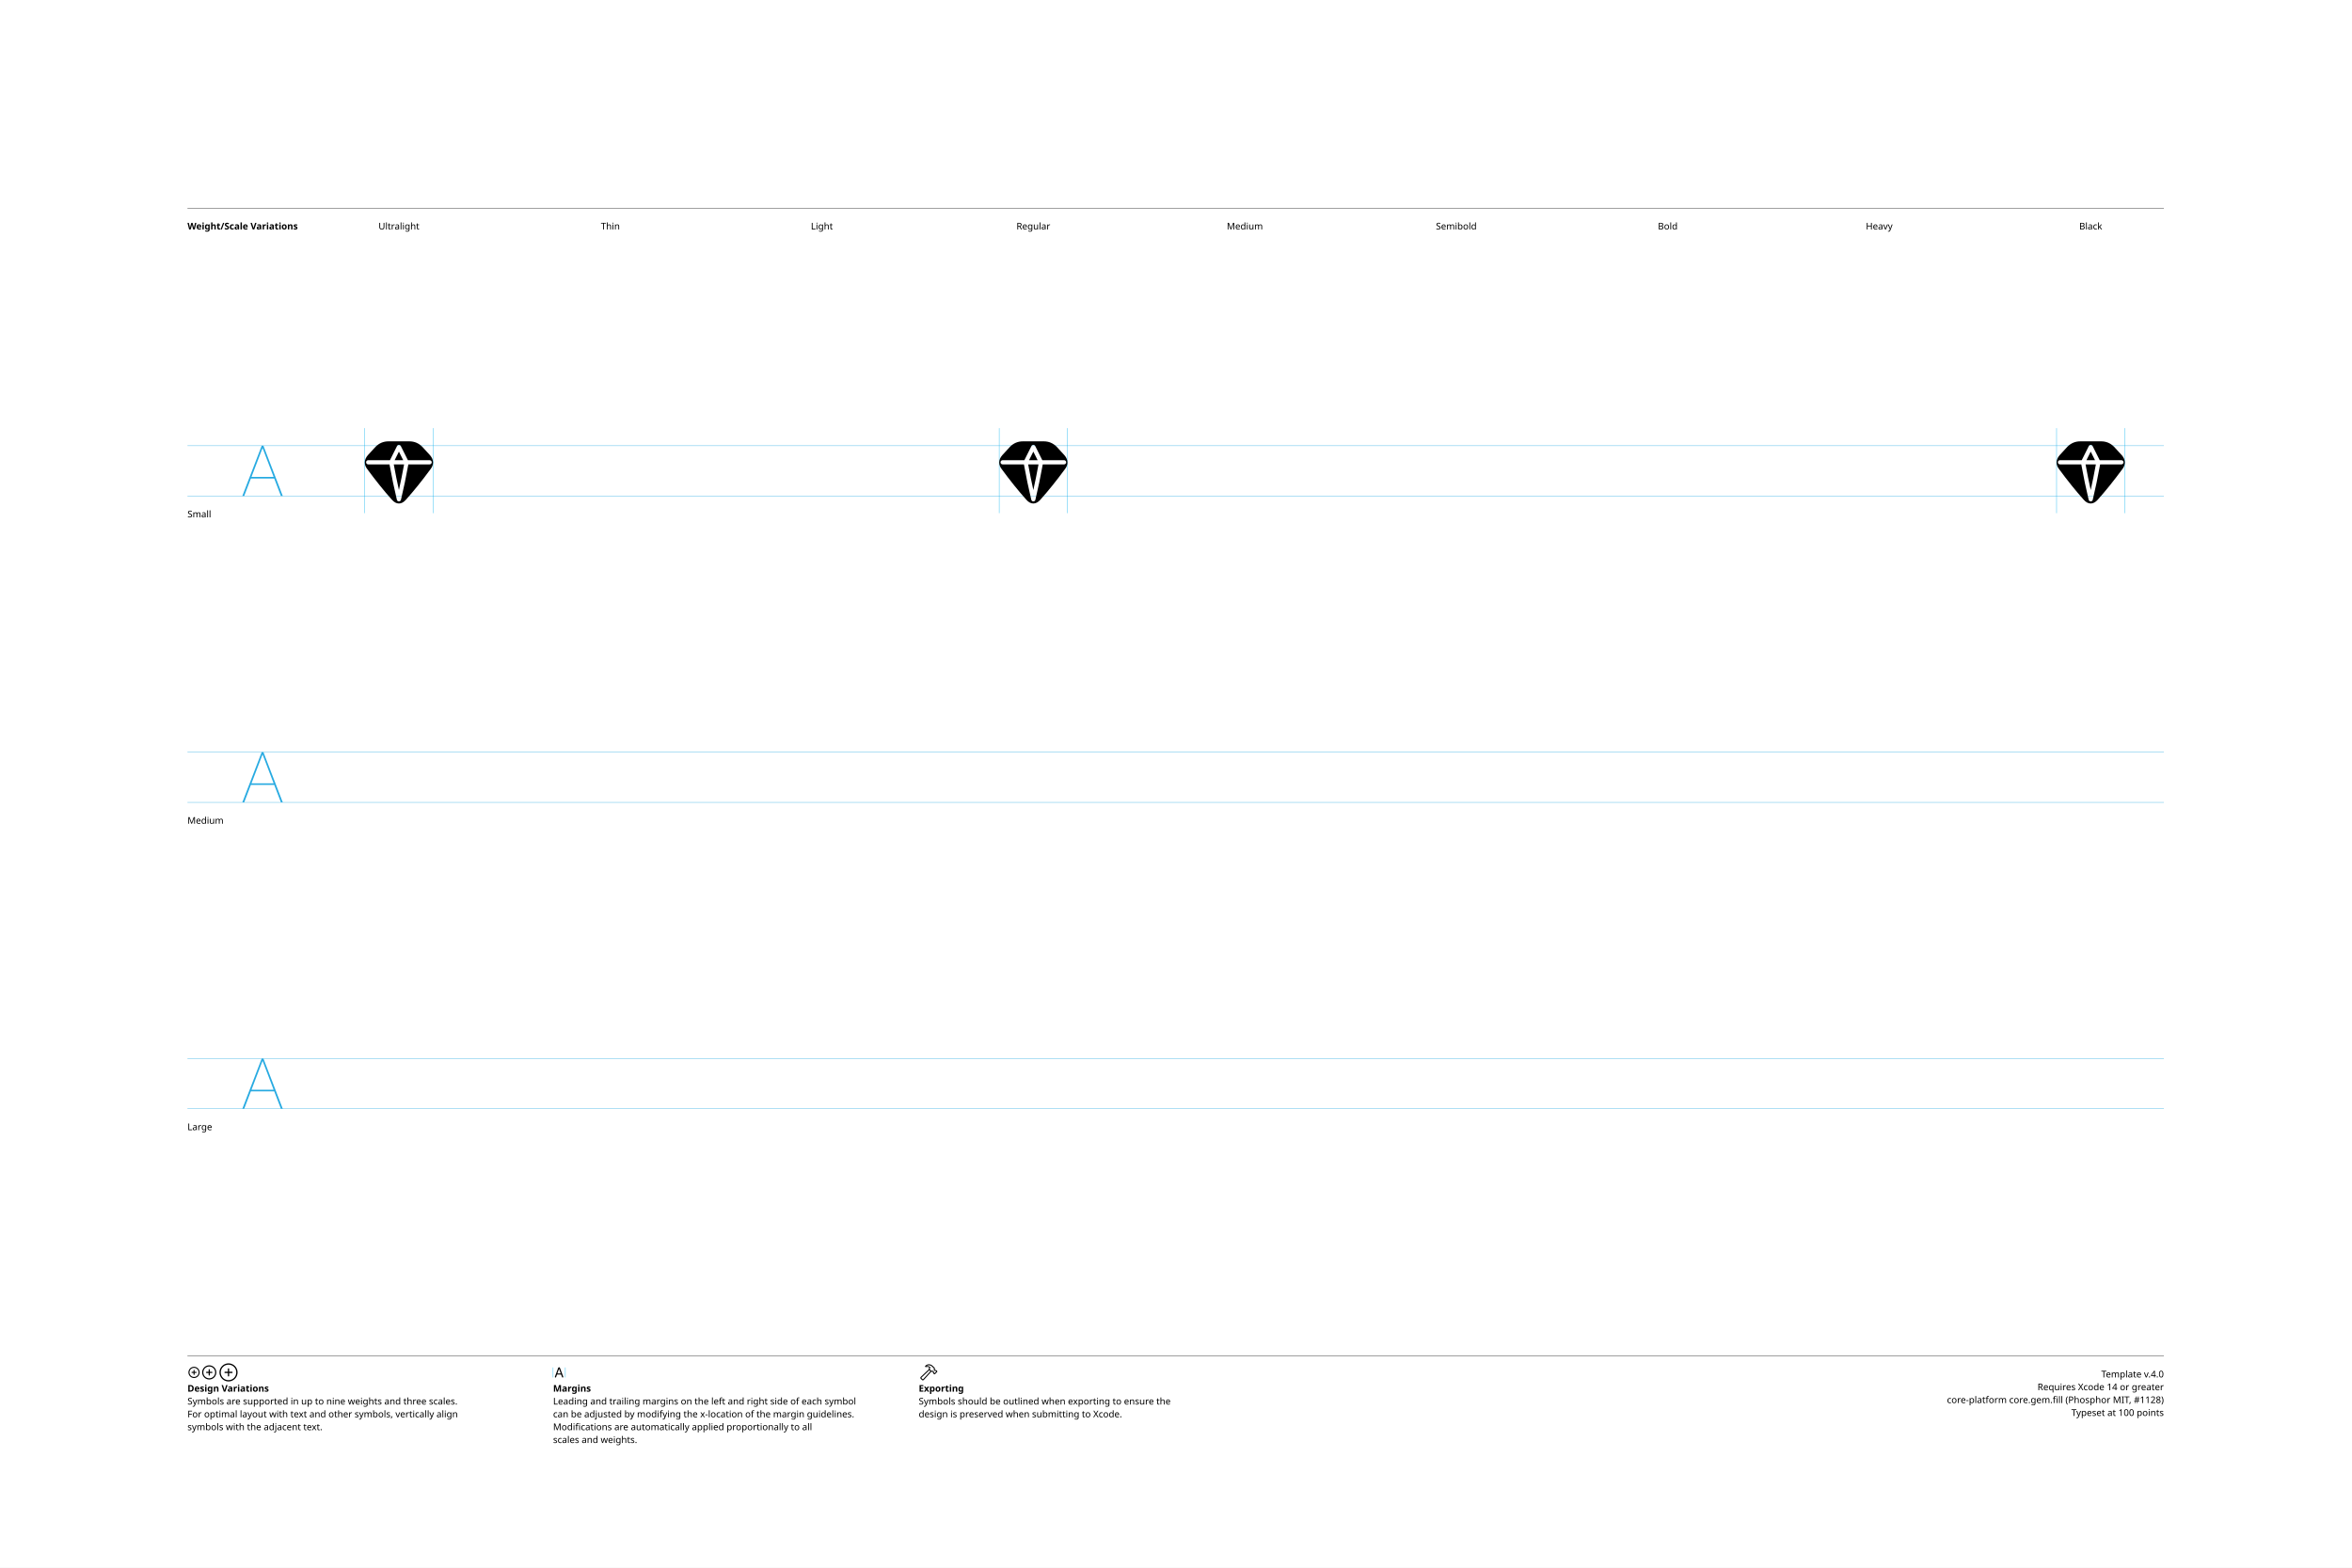
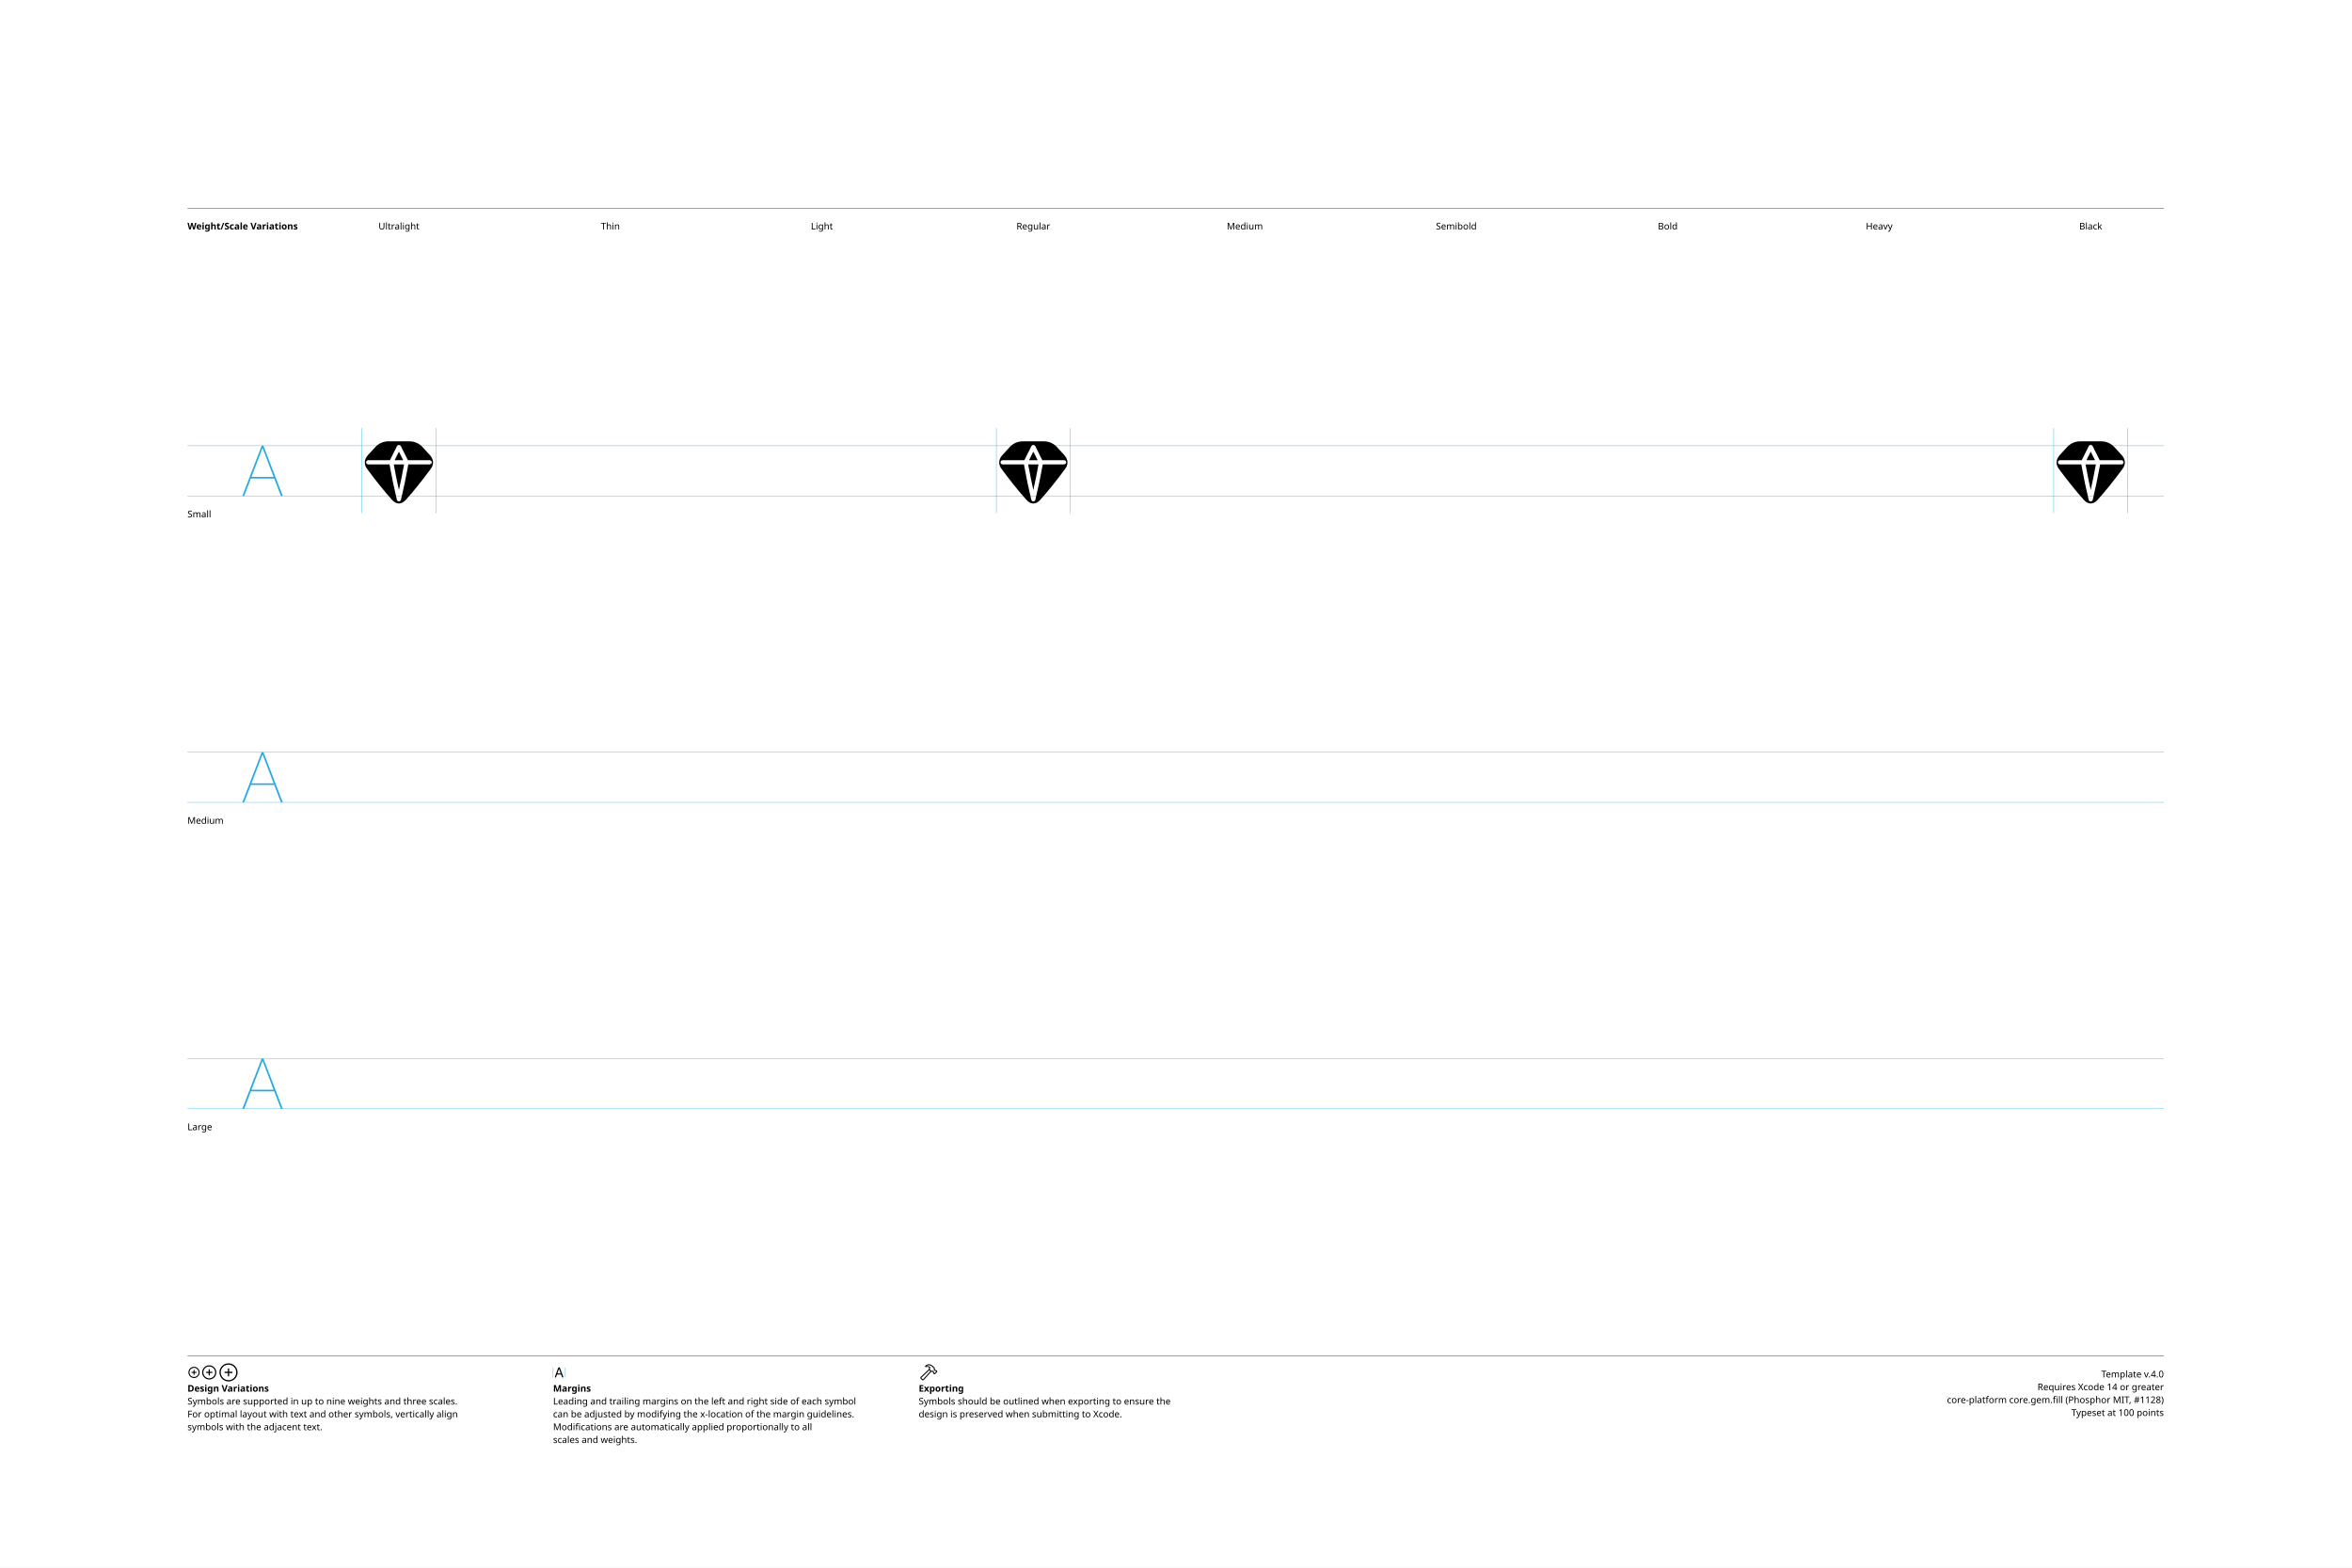
<svg xmlns="http://www.w3.org/2000/svg" version="1.1" width="3300" height="2200">
  <style>.monochrome-0 {fill:#000000}
.multicolor-0:tintColor {fill:#007AFF}
.hierarchical-0:primary {fill:#212121}
.SFSymbolsPreview000000 {fill:#000000;opacity:1.0}
</style>
  <g id="Notes">
    <rect height="2200" id="artboard" style="fill:white;opacity:1" width="3300" x="0" y="0" />
    <line style="fill:none;stroke:black;opacity:1;stroke-width:0.5;" x1="263" x2="3036" y1="292" y2="292" />
    <text style="stroke:none;fill:black;font-family:sans-serif;font-size:13;font-weight:bold;" transform="matrix(1 0 0 1 263 322)">Weight/Scale Variations</text>
    <text style="stroke:none;fill:black;font-family:sans-serif;font-size:13;text-anchor:middle;" transform="matrix(1 0 0 1 559.711 322)">Ultralight</text>
    <text style="stroke:none;fill:black;font-family:sans-serif;font-size:13;text-anchor:middle;" transform="matrix(1 0 0 1 856.422 322)">Thin</text>
    <text style="stroke:none;fill:black;font-family:sans-serif;font-size:13;text-anchor:middle;" transform="matrix(1 0 0 1 1153.13 322)">Light</text>
    <text style="stroke:none;fill:black;font-family:sans-serif;font-size:13;text-anchor:middle;" transform="matrix(1 0 0 1 1449.84 322)">Regular</text>
    <text style="stroke:none;fill:black;font-family:sans-serif;font-size:13;text-anchor:middle;" transform="matrix(1 0 0 1 1746.56 322)">Medium</text>
    <text style="stroke:none;fill:black;font-family:sans-serif;font-size:13;text-anchor:middle;" transform="matrix(1 0 0 1 2043.27 322)">Semibold</text>
    <text style="stroke:none;fill:black;font-family:sans-serif;font-size:13;text-anchor:middle;" transform="matrix(1 0 0 1 2339.98 322)">Bold</text>
    <text style="stroke:none;fill:black;font-family:sans-serif;font-size:13;text-anchor:middle;" transform="matrix(1 0 0 1 2636.69 322)">Heavy</text>
    <text style="stroke:none;fill:black;font-family:sans-serif;font-size:13;text-anchor:middle;" transform="matrix(1 0 0 1 2933.4 322)">Black</text>
    <line style="fill:none;stroke:black;opacity:1;stroke-width:0.5;" x1="263" x2="3036" y1="1903" y2="1903" />
    <g transform="matrix(1 0 0 1 263 1933)">
      <path d="M9.248 0.83C13.555 0.83 17.139-2.744 17.139-7.051C17.139-11.357 13.545-14.932 9.238-14.932C4.941-14.932 1.367-11.357 1.367-7.051C1.367-2.744 4.951 0.83 9.248 0.83ZM9.248-0.654C5.703-0.654 2.871-3.496 2.871-7.051C2.871-10.605 5.693-13.447 9.238-13.447C12.793-13.447 15.645-10.605 15.645-7.051C15.645-3.496 12.803-0.654 9.248-0.654ZM5.654-7.051C5.654-6.621 5.957-6.328 6.406-6.328L8.506-6.328L8.506-4.209C8.506-3.77 8.799-3.467 9.229-3.467C9.678-3.467 9.971-3.77 9.971-4.209L9.971-6.328L12.09-6.328C12.529-6.328 12.832-6.621 12.832-7.051C12.832-7.49 12.529-7.793 12.09-7.793L9.971-7.793L9.971-9.902C9.971-10.352 9.678-10.654 9.229-10.654C8.799-10.654 8.506-10.352 8.506-9.902L8.506-7.793L6.406-7.793C5.957-7.793 5.654-7.49 5.654-7.051Z" />
    </g>
    <g transform="matrix(1 0 0 1 281.867 1933)">
      <path d="M11.709 2.91C17.158 2.91 21.67-1.611 21.67-7.051C21.67-12.5 17.148-17.012 11.699-17.012C6.26-17.012 1.748-12.5 1.748-7.051C1.748-1.611 6.27 2.91 11.709 2.91ZM11.709 1.25C7.1 1.25 3.418-2.441 3.418-7.051C3.418-11.66 7.09-15.352 11.699-15.352C16.309-15.352 20.01-11.66 20.01-7.051C20.01-2.441 16.318 1.25 11.709 1.25ZM7.178-7.051C7.178-6.572 7.51-6.25 8.008-6.25L10.879-6.25L10.879-3.369C10.879-2.881 11.211-2.539 11.69-2.539C12.178-2.539 12.52-2.871 12.52-3.369L12.52-6.25L15.4-6.25C15.889-6.25 16.23-6.572 16.23-7.051C16.23-7.539 15.889-7.881 15.4-7.881L12.52-7.881L12.52-10.752C12.52-11.25 12.178-11.592 11.69-11.592C11.211-11.592 10.879-11.25 10.879-10.752L10.879-7.881L8.008-7.881C7.51-7.881 7.178-7.539 7.178-7.051Z" />
    </g>
    <g transform="matrix(1 0 0 1 305.646 1933)">
      <path d="M14.971 5.664C21.934 5.664 27.695-0.098 27.695-7.051C27.695-14.014 21.924-19.775 14.961-19.775C8.008-19.775 2.256-14.014 2.256-7.051C2.256-0.098 8.018 5.664 14.971 5.664ZM14.971 3.848C8.936 3.848 4.082-1.016 4.082-7.051C4.082-13.096 8.926-17.949 14.961-17.949C21.006-17.949 25.869-13.096 25.869-7.051C25.869-1.016 21.016 3.848 14.971 3.848ZM9.199-7.051C9.199-6.533 9.57-6.172 10.117-6.172L14.062-6.172L14.062-2.217C14.062-1.68 14.434-1.299 14.951-1.299C15.488-1.299 15.859-1.67 15.859-2.217L15.859-6.172L19.814-6.172C20.352-6.172 20.732-6.533 20.732-7.051C20.732-7.598 20.361-7.969 19.814-7.969L15.859-7.969L15.859-11.914C15.859-12.461 15.488-12.842 14.951-12.842C14.434-12.842 14.062-12.461 14.062-11.914L14.062-7.969L10.117-7.969C9.57-7.969 9.199-7.598 9.199-7.051Z" />
    </g>
    <text style="stroke:none;fill:black;font-family:sans-serif;font-size:13;font-weight:bold;" transform="matrix(1 0 0 1 263 1953)">Design Variations</text>
    <text style="stroke:none;fill:black;font-family:sans-serif;font-size:13;" transform="matrix(1 0 0 1 263 1971)">Symbols are supported in up to nine weights and three scales.</text>
    <text style="stroke:none;fill:black;font-family:sans-serif;font-size:13;" transform="matrix(1 0 0 1 263 1989)">For optimal layout with text and other symbols, vertically align</text>
    <text style="stroke:none;fill:black;font-family:sans-serif;font-size:13;" transform="matrix(1 0 0 1 263 2007)">symbols with the adjacent text.</text>
    <line style="fill:none;stroke:#00AEEF;stroke-width:0.5;opacity:1.0;" x1="776" x2="776" y1="1919" y2="1933" />
    <g transform="matrix(1 0 0 1 776 1933)">
      <path d="M3.311 0.156C3.828 0.156 4.082-0.039 4.268-0.586L5.527-4.033L11.289-4.033L12.549-0.586C12.734-0.039 12.988 0.156 13.496 0.156C14.014 0.156 14.346-0.156 14.346-0.645C14.346-0.811 14.316-0.967 14.238-1.172L9.658-13.369C9.434-13.965 9.033-14.268 8.408-14.268C7.803-14.268 7.393-13.975 7.178-13.379L2.598-1.162C2.52-0.957 2.49-0.801 2.49-0.635C2.49-0.146 2.803 0.156 3.311 0.156ZM6.006-5.518L8.379-12.09L8.428-12.09L10.801-5.518Z" />
    </g>
    <line style="fill:none;stroke:#00AEEF;stroke-width:0.5;opacity:1.0;" x1="793.197" x2="793.197" y1="1919" y2="1933" />
    <text style="stroke:none;fill:black;font-family:sans-serif;font-size:13;font-weight:bold;" transform="matrix(1 0 0 1 776 1953)">Margins</text>
    <text style="stroke:none;fill:black;font-family:sans-serif;font-size:13;" transform="matrix(1 0 0 1 776 1971)">Leading and trailing margins on the left and right side of each symbol</text>
    <text style="stroke:none;fill:black;font-family:sans-serif;font-size:13;" transform="matrix(1 0 0 1 776 1989)">can be adjusted by modifying the x-location of the margin guidelines.</text>
    <text style="stroke:none;fill:black;font-family:sans-serif;font-size:13;" transform="matrix(1 0 0 1 776 2007)">Modifications are automatically applied proportionally to all</text>
    <text style="stroke:none;fill:black;font-family:sans-serif;font-size:13;" transform="matrix(1 0 0 1 776 2025)">scales and weights.</text>
    <g transform="matrix(1 0 0 1 1289 1933)">
      <path d="M2.842 1.865L4.541 3.574C5.4 4.443 6.387 4.385 7.314 3.359L18.008-8.428L17.041-9.404L6.426 2.275C6.074 2.676 5.742 2.773 5.273 2.305L4.102 1.143C3.633 0.684 3.74 0.342 4.141-0.02L15.615-10.82L14.639-11.787L3.047-0.898C2.061 0.02 1.982 0.996 2.842 1.865ZM9.258-16.328C8.838-15.918 8.809-15.342 9.043-14.951C9.277-14.59 9.736-14.355 10.381-14.521C11.846-14.863 13.369-14.922 14.795-13.984L14.209-12.529C13.867-11.699 14.043-11.113 14.58-10.566L16.875-8.252C17.363-7.764 17.773-7.744 18.34-7.842L19.404-8.037L20.068-7.363L20.029-6.807C19.99-6.309 20.117-5.928 20.605-5.449L21.367-4.707C21.846-4.229 22.461-4.199 22.93-4.668L25.84-7.588C26.309-8.057 26.289-8.652 25.811-9.131L25.039-9.893C24.561-10.371 24.189-10.527 23.711-10.488L23.135-10.44L22.49-11.074L22.734-12.197C22.861-12.764 22.705-13.203 22.119-13.789L19.922-15.977C16.582-19.297 12.148-19.219 9.258-16.328ZM10.752-15.957C13.184-17.734 16.475-17.432 18.701-15.205L21.133-12.793C21.367-12.559 21.406-12.373 21.338-12.031L21.016-10.547L22.52-9.062L23.506-9.121C23.76-9.131 23.838-9.111 24.033-8.916L24.609-8.34L22.168-5.898L21.592-6.475C21.396-6.67 21.367-6.748 21.377-7.012L21.445-7.988L19.951-9.473L18.428-9.219C18.105-9.15 17.959-9.18 17.715-9.414L15.713-11.416C15.459-11.65 15.43-11.816 15.586-12.188L16.465-14.277C14.902-15.732 12.871-16.357 10.84-15.762C10.684-15.723 10.625-15.85 10.752-15.957Z" />
    </g>
    <text style="stroke:none;fill:black;font-family:sans-serif;font-size:13;font-weight:bold;" transform="matrix(1 0 0 1 1289 1953)">Exporting</text>
    <text style="stroke:none;fill:black;font-family:sans-serif;font-size:13;" transform="matrix(1 0 0 1 1289 1971)">Symbols should be outlined when exporting to ensure the</text>
    <text style="stroke:none;fill:black;font-family:sans-serif;font-size:13;" transform="matrix(1 0 0 1 1289 1989)">design is preserved when submitting to Xcode.</text>
    <text id="template-version" style="stroke:none;fill:black;font-family:sans-serif;font-size:13;text-anchor:end;" transform="matrix(1 0 0 1 3036 1933)">Template v.4.0</text>
    <text style="stroke:none;fill:black;font-family:sans-serif;font-size:13;text-anchor:end;" transform="matrix(1 0 0 1 3036 1951)">Requires Xcode 14 or greater</text>
    <text id="descriptive-name" style="stroke:none;fill:black;font-family:sans-serif;font-size:13;text-anchor:end;" transform="matrix(1 0 0 1 3036 1969)">core-platform core.gem.fill (Phosphor MIT, #1128)</text>
    <text style="stroke:none;fill:black;font-family:sans-serif;font-size:13;text-anchor:end;" transform="matrix(1 0 0 1 3036 1987)">Typeset at 100 points</text>
    <text style="stroke:none;fill:black;font-family:sans-serif;font-size:13;" transform="matrix(1 0 0 1 263 726)">Small</text>
    <text style="stroke:none;fill:black;font-family:sans-serif;font-size:13;" transform="matrix(1 0 0 1 263 1156)">Medium</text>
    <text style="stroke:none;fill:black;font-family:sans-serif;font-size:13;" transform="matrix(1 0 0 1 263 1586)">Large</text>
  </g>
  <g id="Guides">
    <g id="H-reference" style="fill:#27AAE1;stroke:none;" transform="matrix(1 0 0 1 339 696)">
      <path d="M0.994 0L3.638 0L29.328-67.132L30.03-67.132L30.03-70.459L28.123-70.459ZM11.688-24.48L46.981-24.48L46.231-26.729L12.438-26.729ZM55.12 0L57.764 0L30.638-70.459L29.433-70.459L29.433-67.132Z" />
    </g>
    <line id="Baseline-S" style="fill:none;stroke:#27AAE1;opacity:1;stroke-width:0.5;" x1="263" x2="3036" y1="696" y2="696" />
    <line id="Capline-S" style="fill:none;stroke:#27AAE1;opacity:1;stroke-width:0.5;" x1="263" x2="3036" y1="625.541" y2="625.541" />
    <g id="H-reference" style="fill:#27AAE1;stroke:none;" transform="matrix(1 0 0 1 339 1126)">
      <path d="M0.994 0L3.638 0L29.328-67.132L30.03-67.132L30.03-70.459L28.123-70.459ZM11.688-24.48L46.981-24.48L46.231-26.729L12.438-26.729ZM55.12 0L57.764 0L30.638-70.459L29.433-70.459L29.433-67.132Z" />
    </g>
    <line id="Baseline-M" style="fill:none;stroke:#27AAE1;opacity:1;stroke-width:0.5;" x1="263" x2="3036" y1="1126" y2="1126" />
    <line id="Capline-M" style="fill:none;stroke:#27AAE1;opacity:1;stroke-width:0.5;" x1="263" x2="3036" y1="1055.54" y2="1055.54" />
    <g id="H-reference" style="fill:#27AAE1;stroke:none;" transform="matrix(1 0 0 1 339 1556)">
      <path d="M0.994 0L3.638 0L29.328-67.132L30.03-67.132L30.03-70.459L28.123-70.459ZM11.688-24.48L46.981-24.48L46.231-26.729L12.438-26.729ZM55.12 0L57.764 0L30.638-70.459L29.433-70.459L29.433-67.132Z" />
    </g>
    <line id="Baseline-L" style="fill:none;stroke:#27AAE1;opacity:1;stroke-width:0.5;" x1="263" x2="3036" y1="1556" y2="1556" />
    <line id="Capline-L" style="fill:none;stroke:#27AAE1;opacity:1;stroke-width:0.5;" x1="263" x2="3036" y1="1485.54" y2="1485.54" />
-     <line id="left-margin-Ultralight-S" style="fill:none;stroke:#00AEEF;stroke-width:0.5;opacity:1.0;" x1="511.808" x2="511.808" y1="600.785" y2="720.121" />
-     <line id="right-margin-Ultralight-S" style="fill:none;stroke:#00AEEF;stroke-width:0.5;opacity:1.0;" x1="607.614" x2="607.614" y1="600.785" y2="720.121" />
-     <line id="left-margin-Regular-S" style="fill:none;stroke:#00AEEF;stroke-width:0.5;opacity:1.0;" x1="1401.937" x2="1401.937" y1="600.785" y2="720.121" />
-     <line id="right-margin-Regular-S" style="fill:none;stroke:#00AEEF;stroke-width:0.5;opacity:1.0;" x1="1497.743" x2="1497.743" y1="600.785" y2="720.121" />
-     <line id="left-margin-Black-S" style="fill:none;stroke:#00AEEF;stroke-width:0.5;opacity:1.0;" x1="2885.497" x2="2885.497" y1="600.785" y2="720.121" />
-     <line id="right-margin-Black-S" style="fill:none;stroke:#00AEEF;stroke-width:0.5;opacity:1.0;" x1="2981.303" x2="2981.303" y1="600.785" y2="720.121" />
+     <line id="left-margin-Ultralight-S" style="fill:none;stroke:#00AEEF;stroke-width:0.5;opacity:1.0;" x1="507.808" x2="507.808" y1="600.785" y2="720.121" />
+     <line id="right-margin-Ultralight-S" style="fill:none;stroke:#00AEEF;stroke-width:0.5;opacity:1.0;" x1="611.614" x2="611.614" y1="600.785" y2="720.121" />
+     <line id="left-margin-Regular-S" style="fill:none;stroke:#00AEEF;stroke-width:0.5;opacity:1.0;" x1="1397.937" x2="1397.937" y1="600.785" y2="720.121" />
+     <line id="right-margin-Regular-S" style="fill:none;stroke:#00AEEF;stroke-width:0.5;opacity:1.0;" x1="1501.743" x2="1501.743" y1="600.785" y2="720.121" />
+     <line id="left-margin-Black-S" style="fill:none;stroke:#00AEEF;stroke-width:0.5;opacity:1.0;" x1="2881.497" x2="2881.497" y1="600.785" y2="720.121" />
+     <line id="right-margin-Black-S" style="fill:none;stroke:#00AEEF;stroke-width:0.5;opacity:1.0;" x1="2985.303" x2="2985.303" y1="600.785" y2="720.121" />
  </g>
  <g id="Symbols">
    <g id="Ultralight-S" transform="matrix(1 0 0 1 511.808 696)">
      <path class="monochrome-0 multicolor-0:tintColor hierarchical-0:primary SFSymbolsPreview000000" d="M80.565 -69.123C80.605 -69.083 80.644 -69.042 80.682 -69L91.462 -57.24L91.535 -57.159C97.006 -50.846 97.239 -43.838 92.124 -37.443L92.222 -37.571C80.39 -21.467 68.879 -7.159 57.713 5.32C51.578 12.331 44.228 12.331 38.121 5.352C26.927 -7.159 15.415 -21.467 3.584 -37.571L3.682 -37.443C-1.434 -43.838 -1.201 -50.846 4.27 -57.159L4.343 -57.24L15.123 -69C15.161 -69.042 15.201 -69.083 15.241 -69.123C20.218 -74.101 26.277 -76.642 33.203 -76.642L62.603 -76.642C69.529 -76.642 75.587 -74.101 80.565 -69.123ZM45.273 -70.116L35.306 -50.182L4.783 -50.182C3.159 -50.182 1.843 -48.865 1.843 -47.242C1.843 -45.618 3.159 -44.302 4.783 -44.302L34.678 -44.302C37.827 -26.828 41.286 -10.275 45.044 5.385C45.765 8.39 50.04 8.39 50.761 5.385C54.52 -10.275 57.978 -26.828 61.127 -44.302L91.023 -44.302C92.646 -44.302 93.963 -45.618 93.963 -47.242C93.963 -48.865 92.646 -50.182 91.023 -50.182L60.5 -50.182L50.532 -70.116C49.449 -72.283 46.357 -72.283 45.273 -70.116ZM47.903 -8.335C45.331 -19.849 42.912 -31.826 40.658 -44.302L55.147 -44.302C52.893 -31.826 50.475 -19.849 47.903 -8.335ZM53.926 -50.182L41.88 -50.182L47.903 -62.227Z" />
    </g>
    <g id="Regular-S" transform="matrix(1 0 0 1 1401.937 696)">
      <path class="monochrome-0 multicolor-0:tintColor hierarchical-0:primary SFSymbolsPreview000000" d="M80.565 -69.123C80.605 -69.083 80.644 -69.042 80.682 -69L91.462 -57.24L91.535 -57.159C97.006 -50.846 97.239 -43.838 92.124 -37.443L92.222 -37.571C80.39 -21.467 68.879 -7.159 57.713 5.32C51.578 12.331 44.228 12.331 38.121 5.352C26.927 -7.159 15.415 -21.467 3.584 -37.571L3.682 -37.443C-1.434 -43.838 -1.201 -50.846 4.27 -57.159L4.343 -57.24L15.123 -69C15.161 -69.042 15.201 -69.083 15.241 -69.123C20.218 -74.101 26.277 -76.642 33.203 -76.642L62.603 -76.642C69.529 -76.642 75.587 -74.101 80.565 -69.123ZM45.273 -70.116L35.306 -50.182L4.783 -50.182C3.159 -50.182 1.843 -48.865 1.843 -47.242C1.843 -45.618 3.159 -44.302 4.783 -44.302L34.678 -44.302C37.827 -26.828 41.286 -10.275 45.044 5.385C45.765 8.39 50.04 8.39 50.761 5.385C54.52 -10.275 57.978 -26.828 61.127 -44.302L91.023 -44.302C92.646 -44.302 93.963 -45.618 93.963 -47.242C93.963 -48.865 92.646 -50.182 91.023 -50.182L60.5 -50.182L50.532 -70.116C49.449 -72.283 46.357 -72.283 45.273 -70.116ZM47.903 -8.335C45.331 -19.849 42.912 -31.826 40.658 -44.302L55.147 -44.302C52.893 -31.826 50.475 -19.849 47.903 -8.335ZM53.926 -50.182L41.88 -50.182L47.903 -62.227Z" />
    </g>
    <g id="Black-S" transform="matrix(1 0 0 1 2885.497 696)">
      <path class="monochrome-0 multicolor-0:tintColor hierarchical-0:primary SFSymbolsPreview000000" d="M80.565 -69.123C80.605 -69.083 80.644 -69.042 80.682 -69L91.462 -57.24L91.535 -57.159C97.006 -50.846 97.239 -43.838 92.124 -37.443L92.222 -37.571C80.39 -21.467 68.879 -7.159 57.713 5.32C51.578 12.331 44.228 12.331 38.121 5.352C26.927 -7.159 15.415 -21.467 3.584 -37.571L3.682 -37.443C-1.434 -43.838 -1.201 -50.846 4.27 -57.159L4.343 -57.24L15.123 -69C15.161 -69.042 15.201 -69.083 15.241 -69.123C20.218 -74.101 26.277 -76.642 33.203 -76.642L62.603 -76.642C69.529 -76.642 75.587 -74.101 80.565 -69.123ZM45.273 -70.116L35.306 -50.182L4.783 -50.182C3.159 -50.182 1.843 -48.865 1.843 -47.242C1.843 -45.618 3.159 -44.302 4.783 -44.302L34.678 -44.302C37.827 -26.828 41.286 -10.275 45.044 5.385C45.765 8.39 50.04 8.39 50.761 5.385C54.52 -10.275 57.978 -26.828 61.127 -44.302L91.023 -44.302C92.646 -44.302 93.963 -45.618 93.963 -47.242C93.963 -48.865 92.646 -50.182 91.023 -50.182L60.5 -50.182L50.532 -70.116C49.449 -72.283 46.357 -72.283 45.273 -70.116ZM47.903 -8.335C45.331 -19.849 42.912 -31.826 40.658 -44.302L55.147 -44.302C52.893 -31.826 50.475 -19.849 47.903 -8.335ZM53.926 -50.182L41.88 -50.182L47.903 -62.227Z" />
    </g>
  </g>
</svg>
